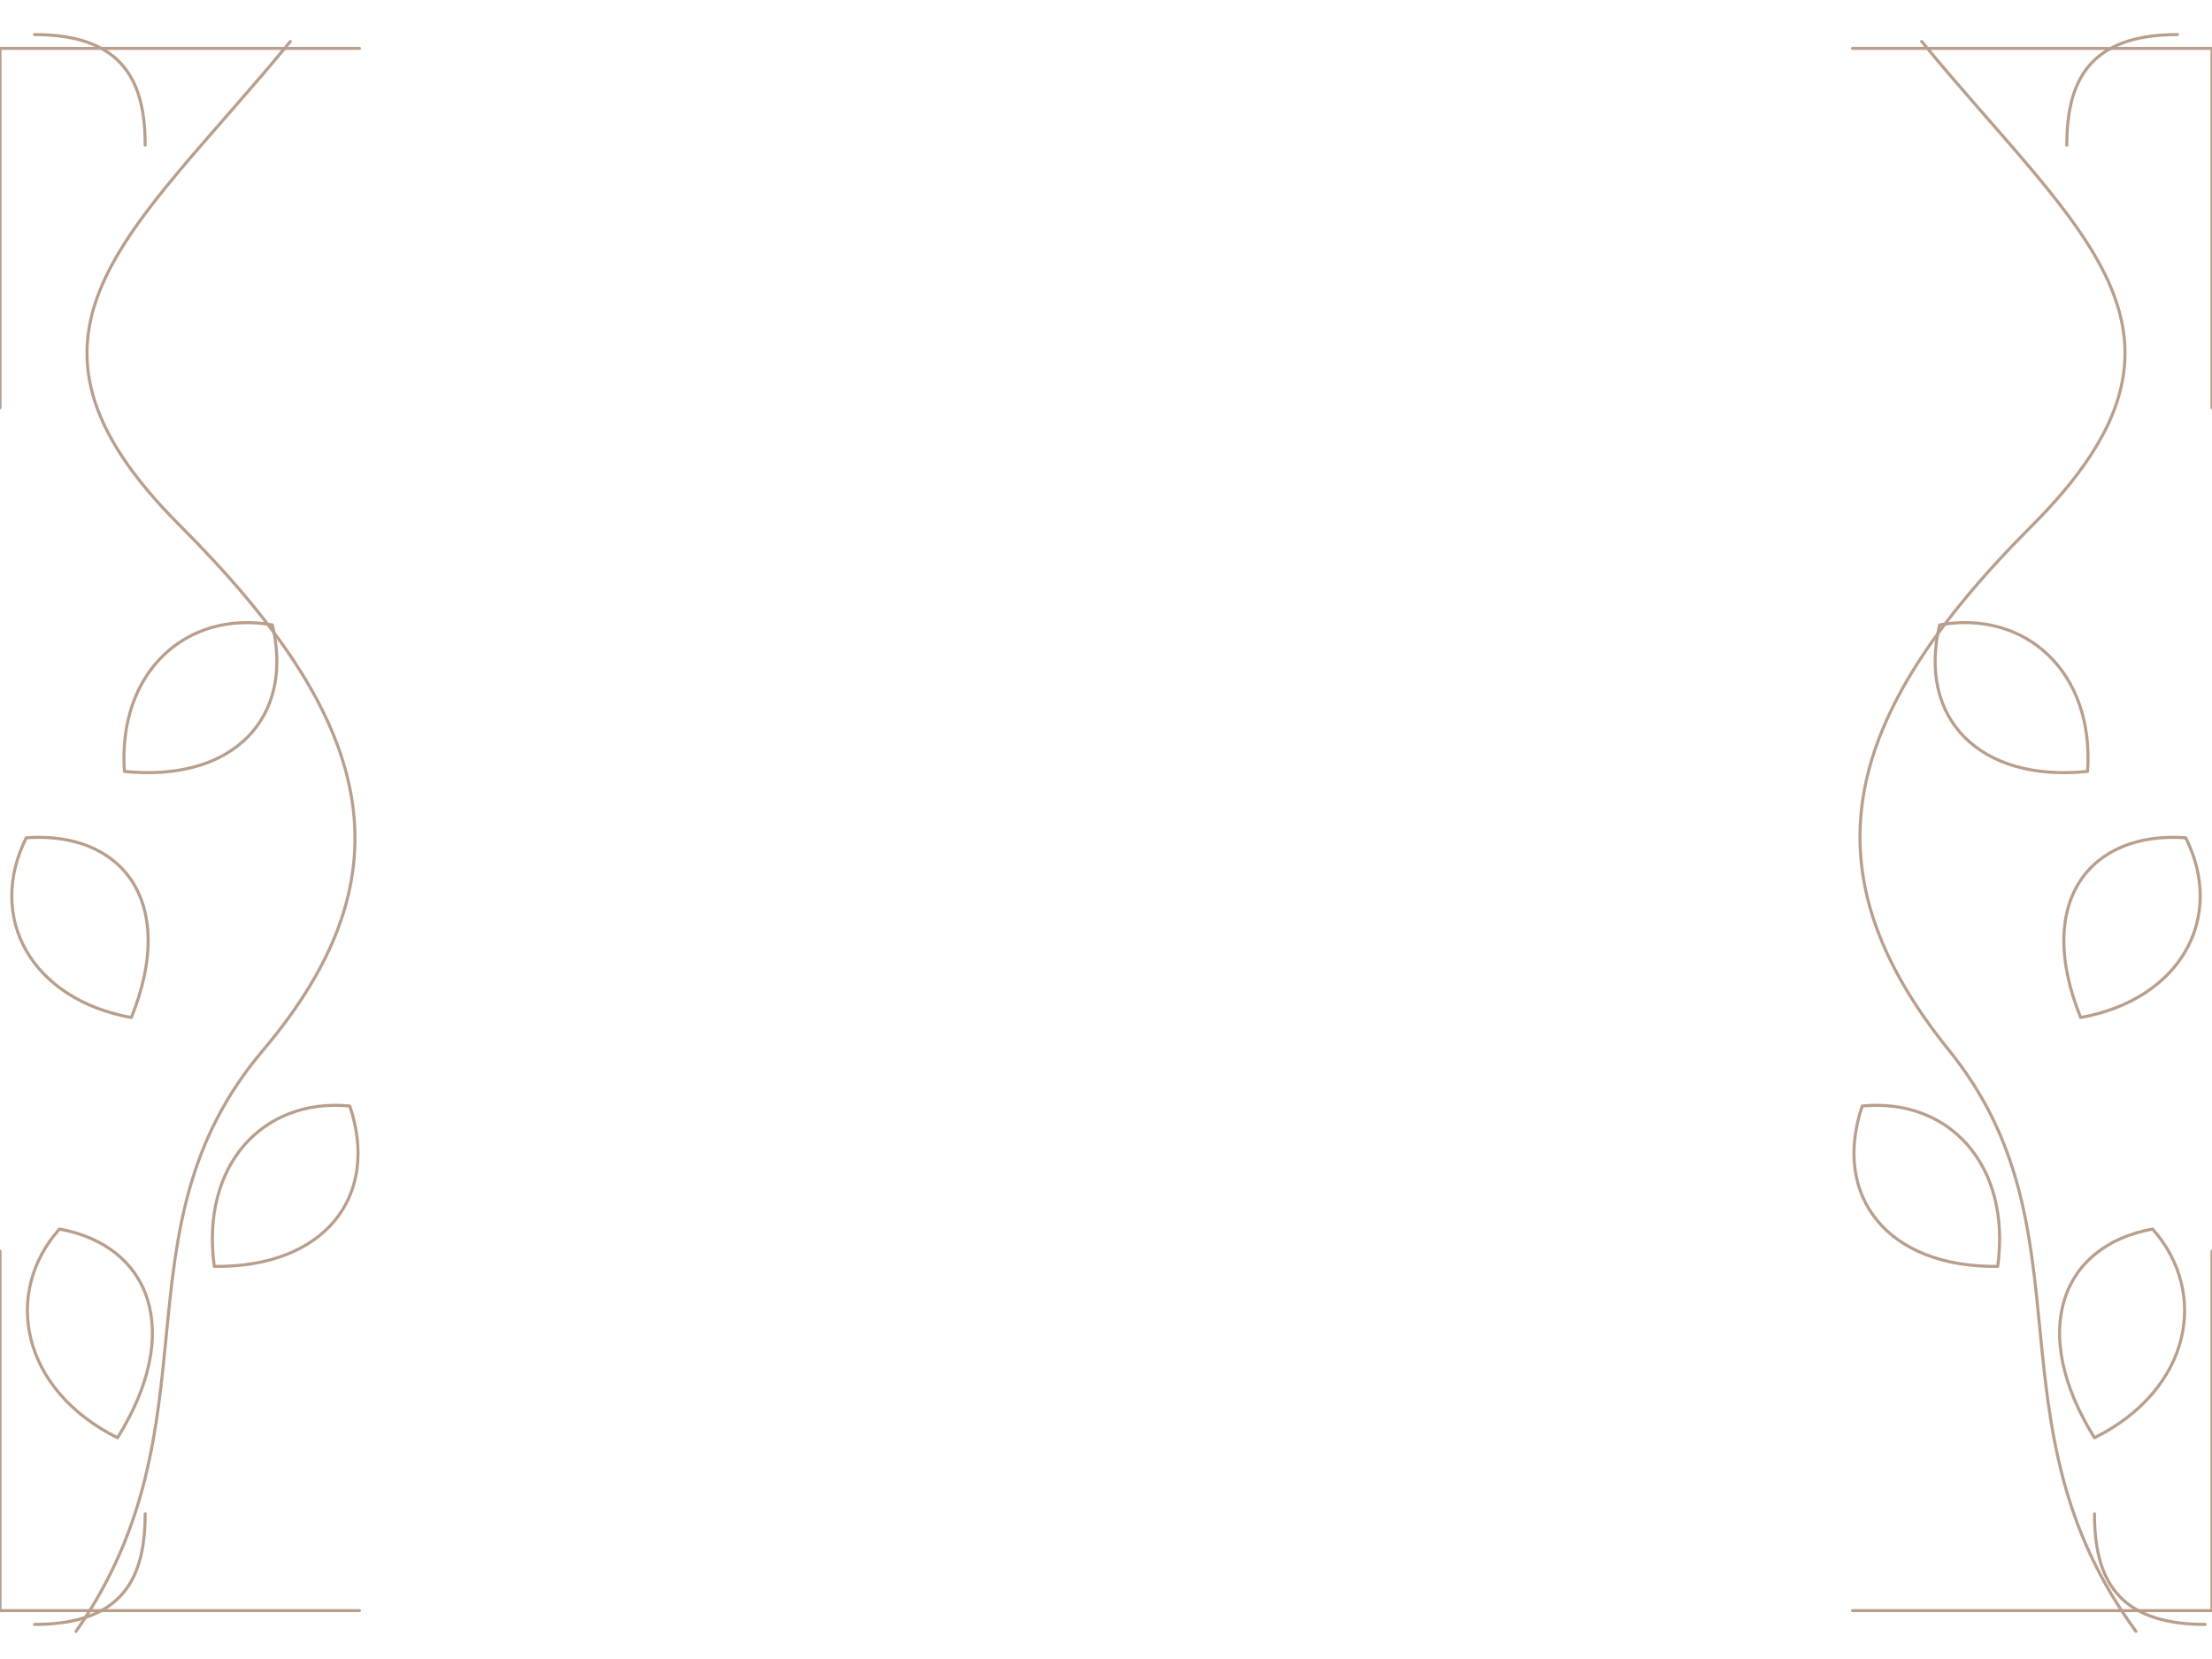
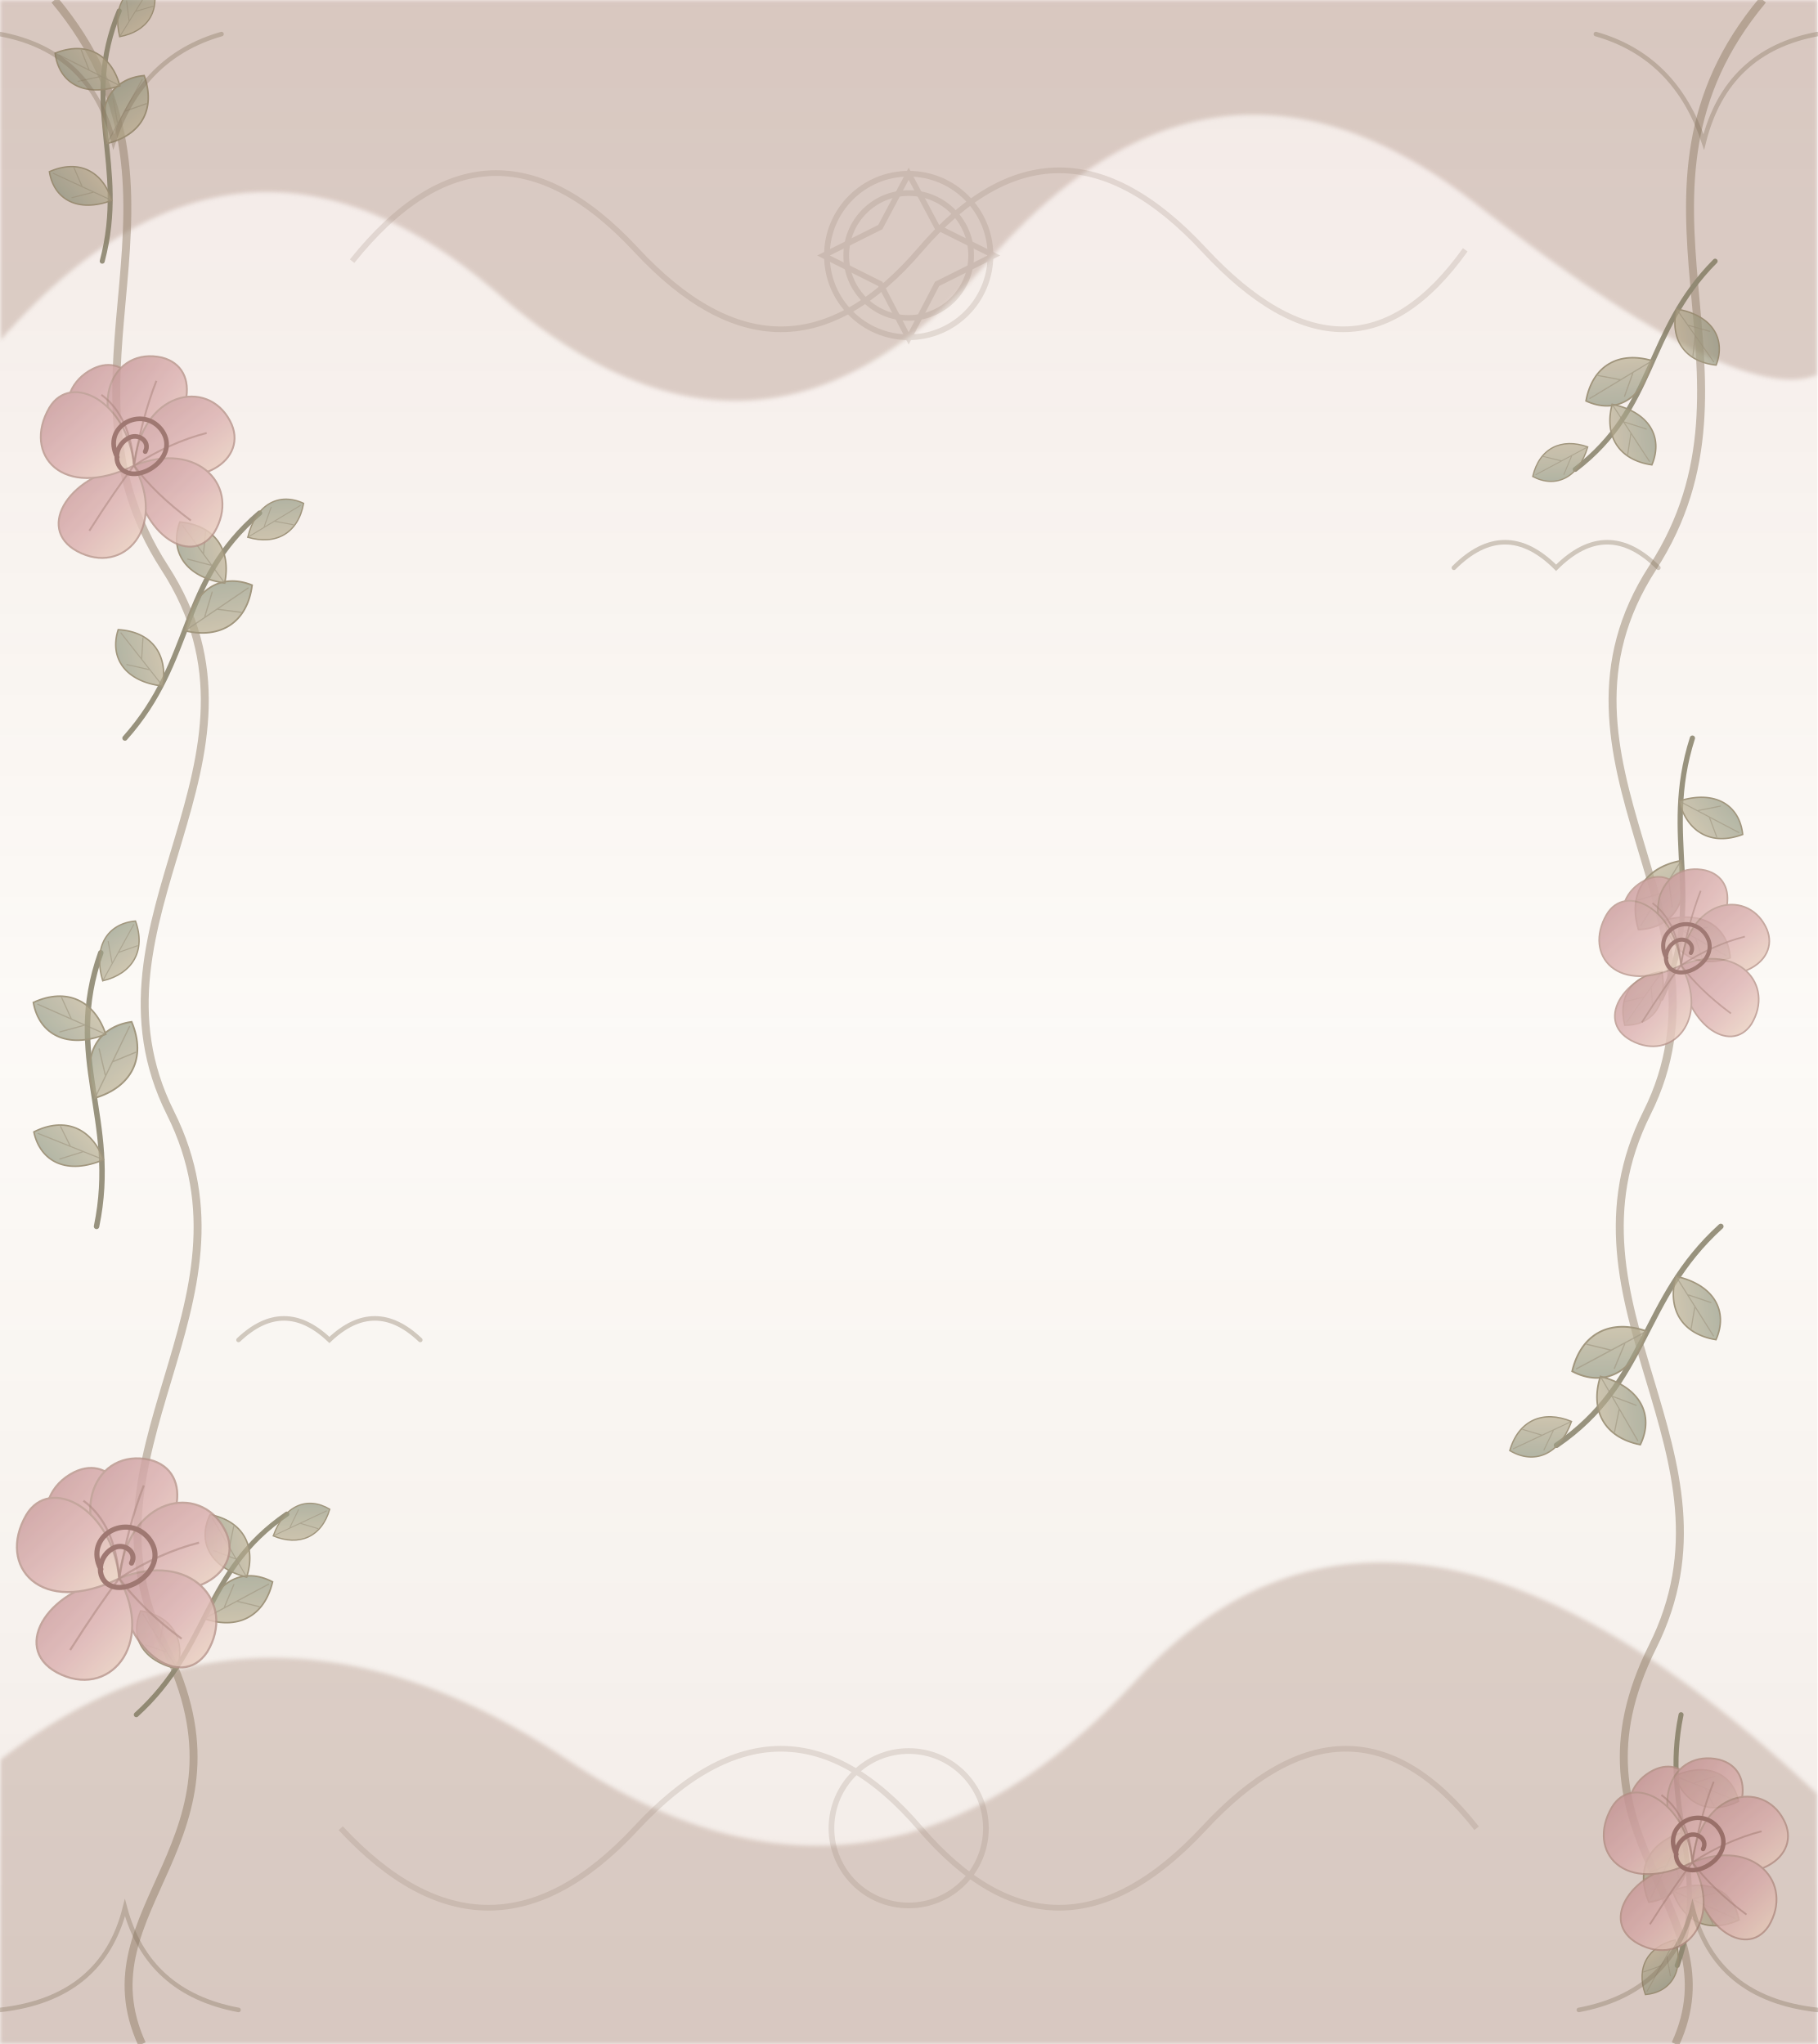
- <svg xmlns="http://www.w3.org/2000/svg" width="1600" height="1200" viewBox="0 0 1600 1200">
-   <g fill="none" stroke="#9c795e" stroke-width="2.2" stroke-linecap="round" stroke-linejoin="round" opacity=".72">
-     <path d="M55 1180C160 1030 80 890 190 760S270 520 130 380 95 170 210 30" />
-     <path d="M85 1040c-70-35-83-105-42-151 66 12 90 74 42 151zm70-124c-10-73 35-122 98-116 22 65-18 117-98 116zm-60-180c-72-13-105-72-76-130 69-5 110 46 76 130zm-5-178c-5-72 45-117 107-106 16 67-28 114-107 106z" />
-     <path d="M1545 1180c-110-150-30-290-135-420s-80-240 60-380 35-210-80-350" />
-     <path d="M1515 1040c70-35 83-105 42-151-66 12-90 74-42 151zm-70-124c10-73-35-122-98-116-22 65 18 117 98 116zm60-180c72-13 105-72 76-130-69-5-110 46-76 130zm5-178c5-72-45-117-107-106-16 67 28 114 107 106z" />
-     <path d="M0 35h260M0 35v260M1600 35h-260m260 0v260M0 1165h260M0 1165V905m1600 260h-260m260 0V905" />
-     <path d="M25 25c65 0 80 35 80 80M1575 25c-65 0-80 35-80 80M25 1175c65 0 80-35 80-80m1490 80c-65 0-80-35-80-80" />
+ <svg xmlns="http://www.w3.org/2000/svg" width="1600" height="1800" viewBox="0 0 1600 1800">
+   <defs>
+     <linearGradient id="wash" x2="0" y2="1">
+       <stop stop-color="#b77f70" stop-opacity=".18" />
+       <stop offset=".5" stop-color="#d9bd91" stop-opacity=".08" />
+       <stop offset="1" stop-color="#a87961" stop-opacity=".16" />
+     </linearGradient>
+     <linearGradient id="petal" x2="1" y2="1">
+       <stop stop-color="#b77b7e" />
+       <stop offset=".55" stop-color="#d4a0a0" />
+       <stop offset="1" stop-color="#ead0b8" />
+     </linearGradient>
+     <linearGradient id="leaf" x2="1" y2="1">
+       <stop stop-color="#66745a" />
+       <stop offset="1" stop-color="#b5a17a" />
+     </linearGradient>
+     <filter id="soft">
+       <feGaussianBlur stdDeviation="1.8" />
+     </filter>
+     <g id="leaflet">
+       <path d="M0 0C-36-38-32-78 3-100C37-68 34-29 0 0Z" fill="url(#leaf)" fill-opacity=".68" stroke="#887b5c" stroke-width="2" />
+       <path d="M0 0L3-94M0-30L-19-55M2-48L22-69" fill="none" stroke="#8b8167" stroke-width="1.5" opacity=".7" />
+     </g>
+     <g id="rose">
+       <g fill="url(#petal)" stroke="#a77b70" stroke-width="2" opacity=".83">
+         <path d="M0 0C-78-8-92-80-44-104C-7-122 25-79 0 0Z" />
+         <path d="M0 0C-55-65-22-128 30-116C73-105 65-43 0 0Z" />
+         <path d="M0 0C8-80 79-94 103-48C125-7 70 32 0 0Z" />
+         <path d="M0 0C70-28 115 24 86 72C60 111 2 70 0 0Z" />
+         <path d="M0 0C36 66-11 119-61 92C-107 67-68 7 0 0Z" />
+         <path d="M0 0C-77 38-120-12-91-62C-68-101-7-69 0 0Z" />
+       </g>
+       <g fill="none" stroke="#96685f" stroke-width="2" opacity=".55">
+         <path d="M-35-76Q-4-53 0 0M24-91Q8-50 0 0M78-35Q39-25 0 0M61 59Q22 30 0 0M-48 70Q-20 26 0 0" />
+       </g>
+       <path d="M-18-9C-35-42 8-65 29-39C49-13 14 14-6 8C-23 3-22-20-7-29C4-36 18-26 12-15" fill="none" stroke="#87564f" stroke-width="5" stroke-linecap="round" />
+     </g>
+     <g id="sprig" fill="none" stroke="#7c765c" stroke-width="4" stroke-linecap="round">
+       <path d="M0 0C40-70 15-125 65-190" />
+       <use href="#leaflet" transform="translate(20 -45) rotate(-52) scale(.55)" />
+       <use href="#leaflet" transform="translate(28 -90) rotate(42) scale(.62)" />
+       <use href="#leaflet" transform="translate(50 -132) rotate(-50) scale(.58)" />
+       <use href="#leaflet" transform="translate(60 -170) rotate(45) scale(.5)" />
+     </g>
+   </defs>
+   <rect width="1600" height="1800" fill="url(#wash)" />
+   <g opacity=".3" filter="url(#soft)" fill="#9c7967">
+     <path d="M0 300Q210 60 440 260T870 230T1300 180T1600 330V0H0Z" />
+     <path d="M0 1550Q230 1370 500 1550T1000 1480T1600 1580V1800H0Z" />
+   </g>
+   <g opacity=".78">
+     <path d="M48 0C190 170 35 330 145 500S65 810 150 980S60 1280 145 1450S70 1680 125 1800" fill="none" stroke="#88765d" stroke-width="7" opacity=".58" />
+     <path d="M1552 0C1410 170 1565 330 1455 500S1535 810 1450 980S1540 1280 1455 1450S1530 1680 1475 1800" fill="none" stroke="#88765d" stroke-width="7" opacity=".58" />
+     <use href="#sprig" transform="translate(90 230) rotate(-15) scale(1.1)" />
+     <use href="#sprig" transform="translate(110 650) rotate(12) scale(1.15)" />
+     <use href="#sprig" transform="translate(85 1080) rotate(-18) scale(1.2)" />
+     <use href="#sprig" transform="translate(120 1510) rotate(18) scale(1.1)" />
+     <use href="#sprig" transform="translate(1510 230) rotate(195) scale(1.1)" />
+     <use href="#sprig" transform="translate(1490 650) rotate(168) scale(1.15)" />
+     <use href="#sprig" transform="translate(1515 1080) rotate(198) scale(1.2)" />
+     <use href="#sprig" transform="translate(1480 1510) rotate(162) scale(1.1)" />
+     <use href="#rose" transform="translate(118 410) scale(.82)" />
+     <use href="#rose" transform="translate(1480 850) scale(.72)" />
+     <use href="#rose" transform="translate(105 1390) scale(.9)" />
+     <use href="#rose" transform="translate(1490 1640) scale(.78)" />
+   </g>
+   <g opacity=".18" fill="none" stroke="#876f5c" stroke-width="5">
+     <path d="M310 230Q430 80 560 220T810 220T1060 220T1290 220" />
+     <path d="M300 1610Q430 1750 560 1610T810 1610T1060 1610T1300 1610" />
+     <circle cx="800" cy="225" r="72" />
+     <circle cx="800" cy="225" r="55" />
+     <circle cx="800" cy="1610" r="68" />
+     <path d="M800 153L825 200L875 225L825 250L800 298L775 250L725 225L775 200Z" />
+   </g>
+   <g fill="none" stroke="#806e58" stroke-width="4" opacity=".34" stroke-linecap="round">
+     <path d="M1280 500q45-45 90 0q45-45 90 0M210 1180q40-38 80 0q40-38 80 0" />
+     <path d="M0 30q80 15 100 95q25-75 95-95M1600 30q-80 15-100 95q-25-75-95-95" />
+     <path d="M0 1770q90-10 110-90q20 75 100 90M1600 1770q-90-10-110-90q-20 75-100 90" />
  </g>
</svg>
